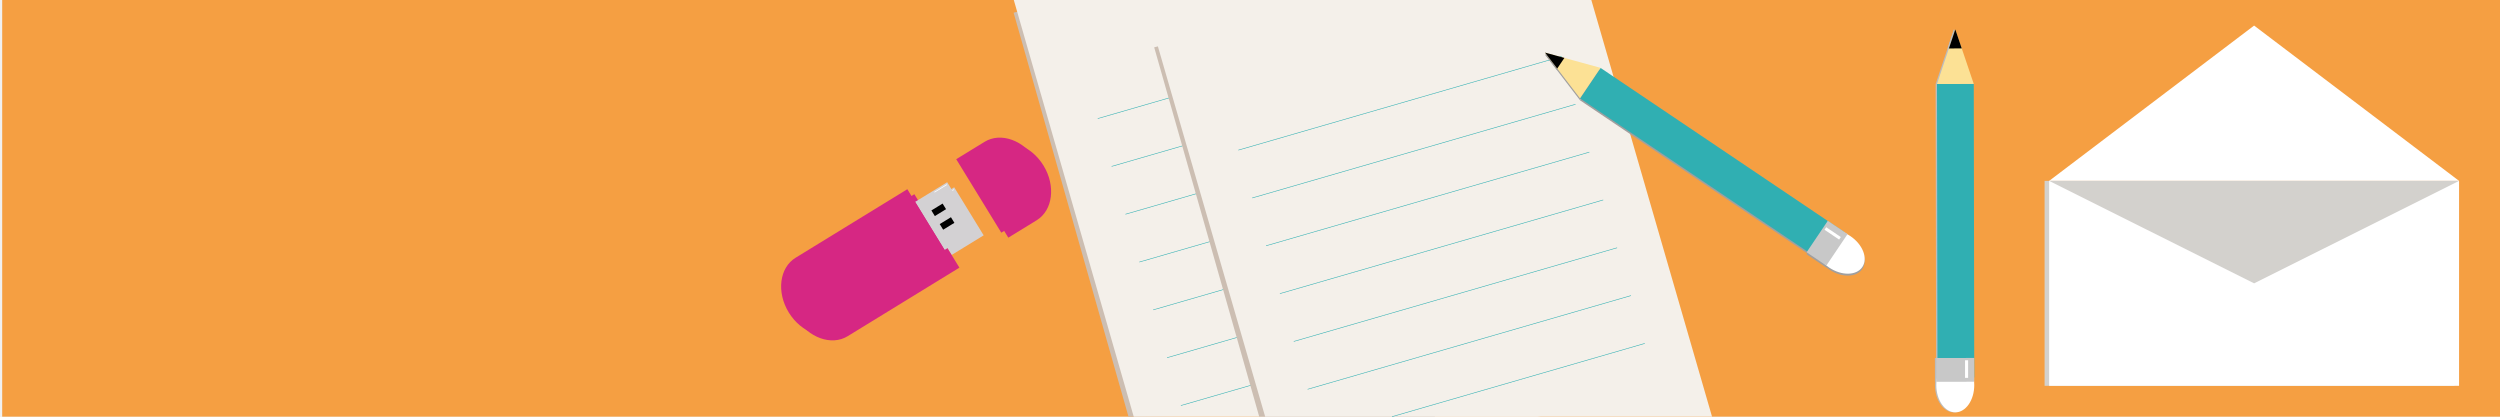
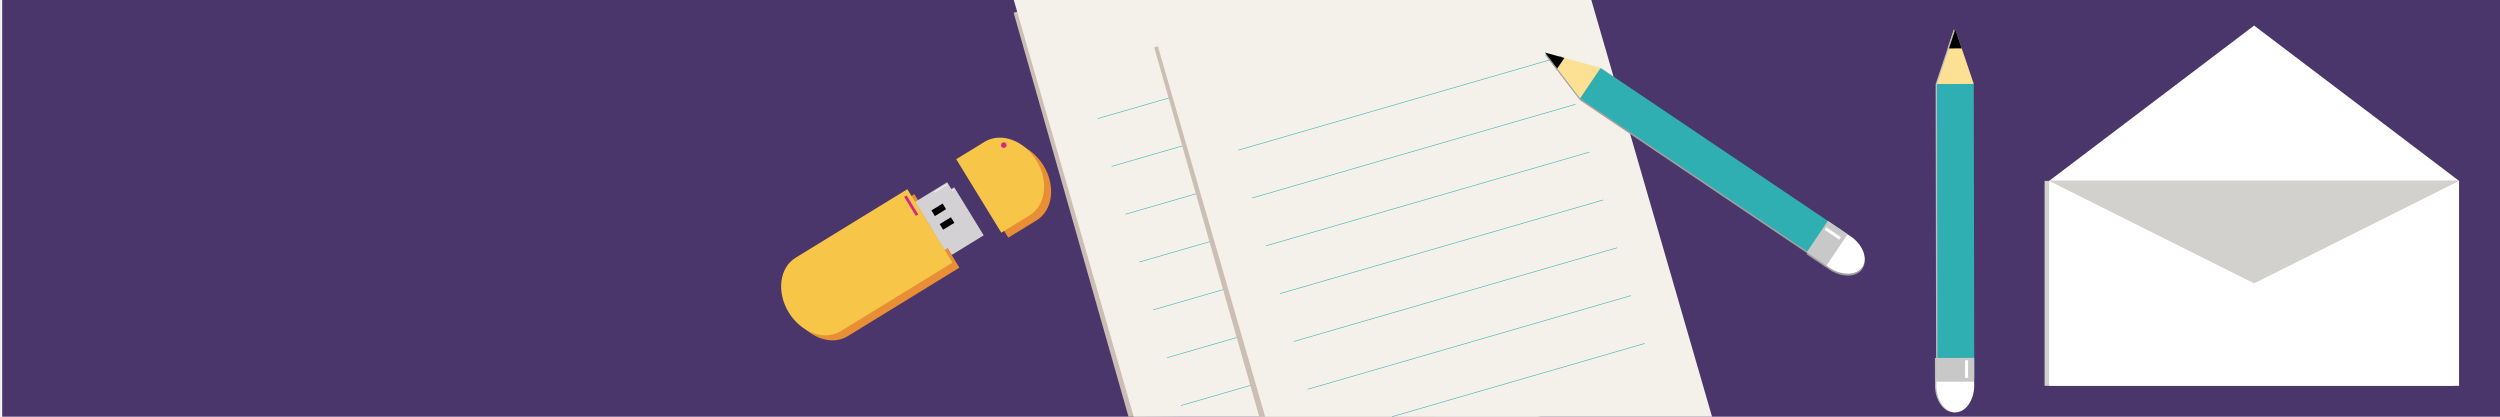
<svg xmlns="http://www.w3.org/2000/svg" version="1.1" id="Capa_1" x="0px" y="0px" width="1140px" height="190px" viewBox="0 0 1140 190" enable-background="new 0 0 1140 190" xml:space="preserve">
-   <rect x="1" fill="#F59F42" width="1140" height="190" />
+   <rect x="1" fill="#4A366B" width="1140" height="190" />
  <polygon fill="#CCBEB2" points="514.589,189.996 462.211,5.799 482.604,0 541.79,6.771 594.345,189 " />
  <g>
    <polygon fill="#F4F0EA" points="719.702,186.363 701.075,190 516.981,189.998 462.292,0 665.025,0  " />
    <line fill="none" stroke="#30AFB2" stroke-width="0.25" stroke-miterlimit="10" x1="500.573" y1="54.066" x2="648.021" y2="11.348" />
-     <line fill="none" stroke="#30AFB2" stroke-width="0.25" stroke-miterlimit="10" x1="513.211" y1="97.687" x2="660.657" y2="54.968" />
+     <line fill="none" stroke="#30AFB2" stroke-width="0.25" stroke-miterlimit="10" x1="513.211" y1="97.688" x2="660.657" y2="54.968" />
    <line fill="none" stroke="#30AFB2" stroke-width="0.25" stroke-miterlimit="10" x1="519.53" y1="119.497" x2="666.977" y2="76.777" />
    <line fill="none" stroke="#30AFB2" stroke-width="0.25" stroke-miterlimit="10" x1="525.847" y1="141.305" x2="673.295" y2="98.588" />
    <line fill="none" stroke="#30AFB2" stroke-width="0.25" stroke-miterlimit="10" x1="532.168" y1="163.115" x2="679.614" y2="120.398" />
    <line fill="none" stroke="#30AFB2" stroke-width="0.25" stroke-miterlimit="10" x1="538.484" y1="184.926" x2="685.933" y2="142.206" />
    <line fill="none" stroke="#30AFB2" stroke-width="0.25" stroke-miterlimit="10" x1="506.893" y1="75.876" x2="654.339" y2="33.158" />
  </g>
-   <polygon fill="#CCBEB2" points="574.202,189.995 526.313,21.585 599.603,0.744 654.339,189.995 " />
+   <polygon fill="#CCBEB2" points="574.202,189.995 526.313,21.585 599.604,0.744 654.339,189.995 " />
  <g>
    <polygon fill="#F4F0EA" points="576.917,190.007 526.395,15.62 580.308,0 725.645,0 780.69,189.997  " />
    <line fill="none" stroke="#30AFB2" stroke-width="0.25" stroke-miterlimit="10" x1="564.678" y1="68.457" x2="712.123" y2="25.739" />
    <line fill="none" stroke="#30AFB2" stroke-width="0.25" stroke-miterlimit="10" x1="577.313" y1="112.076" x2="724.761" y2="69.358" />
    <line fill="none" stroke="#30AFB2" stroke-width="0.25" stroke-miterlimit="10" x1="583.633" y1="133.889" x2="731.079" y2="91.169" />
-     <line fill="none" stroke="#30AFB2" stroke-width="0.25" stroke-miterlimit="10" x1="589.951" y1="155.696" x2="737.397" y2="112.979" />
+     <line fill="none" stroke="#30AFB2" stroke-width="0.25" stroke-miterlimit="10" x1="589.951" y1="155.695" x2="737.396" y2="112.979" />
    <line fill="none" stroke="#30AFB2" stroke-width="0.25" stroke-miterlimit="10" x1="596.271" y1="177.507" x2="743.717" y2="134.79" />
    <line fill="none" stroke="#30AFB2" stroke-width="0.25" stroke-miterlimit="10" x1="634.765" y1="189.995" x2="750.035" y2="156.598" />
    <line fill="none" stroke="#30AFB2" stroke-width="0.25" stroke-miterlimit="10" x1="570.997" y1="90.27" x2="718.441" y2="47.551" />
  </g>
  <g>
-     <path fill="#A09F9F" d="M843.754,108.529c5.686,3.827,8.131,10.144,5.462,14.109c-2.669,3.963-9.441,4.069-15.129,0.238   c-5.684-3.828-8.129-10.144-5.46-14.106C831.296,104.805,838.067,104.698,843.754,108.529z" />
-     <rect x="772.288" y="9.229" transform="matrix(0.5586 -0.8294 0.8294 0.5586 281.3947 681.1008)" fill="#A09F9F" width="16.764" height="133.838" />
-     <rect x="824.474" y="106.374" transform="matrix(0.5585 -0.8295 0.8295 0.5585 275.0699 740.4269)" fill="#A09F9F" width="17.306" height="10.851" />
-     <rect x="835.032" y="103.316" transform="matrix(0.5582 -0.8297 0.8297 0.5582 280.136 740.7989)" fill="#A09F9F" width="1.396" height="8.032" />
+     <path fill="#A09F9F" d="M843.754,108.529c5.687,3.826,8.131,10.144,5.462,14.109c-2.669,3.963-9.44,4.068-15.129,0.237   c-5.684-3.828-8.129-10.144-5.46-14.106C831.296,104.805,838.067,104.698,843.754,108.529z" />
+     <rect x="772.252" y="9.232" transform="matrix(-0.5586 0.8294 -0.8294 -0.5586 1279.862 -528.797)" fill="#A09F9F" width="16.764" height="133.834" />
+     <rect x="824.456" y="106.363" transform="matrix(-0.5585 0.8295 -0.8295 -0.5585 1391.146 -516.8305)" fill="#A09F9F" width="17.306" height="10.851" />
+     <rect x="834.995" y="103.29" transform="matrix(-0.5579 0.8299 -0.8299 -0.5579 1390.999 -526.3609)" fill="#A09F9F" width="1.397" height="8.033" />
    <polygon fill="#A09F9F" points="720.483,45.718 704.52,24.858 729.851,31.813  " />
    <polygon fill="#A09F9F" points="704.52,24.858 710.091,32.14 713.361,27.284  " />
  </g>
  <g>
-     <path fill="#FFFFFF" d="M843.754,107.651c5.686,3.829,8.131,10.146,5.462,14.109c-2.669,3.963-9.441,4.071-15.129,0.24   c-5.684-3.83-8.129-10.144-5.46-14.108C831.296,103.927,838.067,103.822,843.754,107.651z" />
-     <rect x="772.288" y="8.35" transform="matrix(0.5586 -0.8294 0.8294 0.5586 282.162 680.7458)" fill="#30AFB2" width="16.766" height="133.839" />
-     <rect x="824.475" y="105.497" transform="matrix(0.5586 -0.8295 0.8295 0.5586 275.7576 740.0046)" fill="#C8C8C8" width="17.305" height="10.851" />
-     <rect x="835.032" y="102.439" transform="matrix(0.5582 -0.8297 0.8297 0.5582 280.8635 740.4115)" fill="#FFFFFF" width="1.396" height="8.033" />
+     <path fill="#FFFFFF" d="M843.754,107.65c5.687,3.83,8.131,10.146,5.462,14.109s-9.44,4.071-15.129,0.24   c-5.684-3.83-8.129-10.145-5.46-14.107C831.296,103.927,838.067,103.822,843.754,107.65z" />
+     <rect x="772.29" y="8.385" transform="matrix(-0.5586 0.8294 -0.8294 -0.5586 1279.249 -530.1255)" fill="#30AFB2" width="16.766" height="133.834" />
+     <rect x="824.5" y="105.461" transform="matrix(-0.5585 0.8295 -0.8295 -0.5585 1390.487 -518.2542)" fill="#C8C8C8" width="17.306" height="10.852" />
+     <rect x="834.996" y="102.414" transform="matrix(-0.5582 0.8297 -0.8297 -0.5582 1390.52 -527.5098)" fill="#FFFFFF" width="1.396" height="8.033" />
    <polygon fill="#FCE195" points="720.483,44.84 704.52,23.981 729.851,30.936  " />
    <polygon points="704.52,23.981 710.091,31.263 713.361,26.407  " />
  </g>
  <g>
-     <path fill="#BCBCBC" d="M899.638,175.608c0.008,6.853-3.854,12.415-8.633,12.428c-4.777,0.006-8.66-5.547-8.67-12.403   c-0.01-6.852,3.852-12.415,8.631-12.423C895.747,163.199,899.625,168.752,899.638,175.608z" />
-     <rect x="882.759" y="38.29" transform="matrix(1 -0.0017 0.0017 1 -0.1765 1.5056)" fill="#BCBCBC" width="16.764" height="133.837" />
-     <rect x="882.323" y="163.208" transform="matrix(1 -0.0016 0.0016 1 -0.2748 1.4584)" fill="#BCBCBC" width="17.305" height="10.853" />
-     <rect x="895.437" y="164.274" fill="#BCBCBC" width="1.396" height="8.033" />
+     <path fill="#BCBCBC" d="M899.638,175.607c0.009,6.854-3.854,12.416-8.633,12.429c-4.776,0.006-8.66-5.547-8.67-12.403   c-0.01-6.852,3.853-12.415,8.631-12.423C895.747,163.199,899.625,168.752,899.638,175.607z" />
+     <rect x="882.761" y="38.281" transform="matrix(-1 0.0017 -0.0017 -1 1782.463 208.8928)" fill="#BCBCBC" width="16.764" height="133.837" />
+     <rect x="882.318" y="163.241" transform="matrix(-1 0.0016 -0.0016 -1 1782.216 335.8765)" fill="#BCBCBC" width="17.305" height="10.854" />
+     <rect x="895.438" y="164.273" fill="#BCBCBC" width="1.396" height="8.033" />
    <polygon fill="#BCBCBC" points="882.65,38.305 890.994,13.397 899.416,38.279  " />
    <polygon fill="#BCBCBC" points="890.994,13.397 888.08,22.09 893.934,22.08  " />
  </g>
  <g>
-     <path fill="#FFFFFF" d="M900.262,175.608c0.008,6.853-3.854,12.415-8.633,12.428c-4.777,0.006-8.659-5.547-8.67-12.403   c-0.01-6.852,3.853-12.415,8.631-12.423C896.371,163.199,900.249,168.752,900.262,175.608z" />
-     <rect x="883.383" y="38.29" transform="matrix(1 -0.0017 0.0017 1 -0.1765 1.5066)" fill="#30AFB2" width="16.765" height="133.837" />
-     <rect x="882.947" y="163.208" transform="matrix(1 -0.0016 0.0016 1 -0.2748 1.4594)" fill="#C8C8C8" width="17.305" height="10.853" />
-     <rect x="896.061" y="164.274" fill="#FFFFFF" width="1.396" height="8.033" />
+     <path fill="#FFFFFF" d="M900.262,175.607c0.008,6.854-3.854,12.416-8.633,12.429c-4.777,0.006-8.659-5.547-8.67-12.403   c-0.01-6.852,3.854-12.415,8.631-12.423C896.371,163.199,900.249,168.752,900.262,175.607z" />
+     <rect x="883.385" y="38.281" transform="matrix(-1 0.0017 -0.0017 -1 1783.711 208.892)" fill="#30AFB2" width="16.766" height="133.837" />
+     <rect x="882.942" y="163.241" transform="matrix(-1 0.0016 -0.0016 -1 1783.464 335.8755)" fill="#C8C8C8" width="17.305" height="10.854" />
+     <rect x="896.061" y="164.273" fill="#FFFFFF" width="1.396" height="8.033" />
    <polygon fill="#FCE195" points="883.274,38.305 891.618,13.397 900.04,38.279  " />
    <polygon points="891.618,13.397 888.704,22.09 894.558,22.08  " />
  </g>
-   <rect x="932.333" y="82.48" fill="#D3D1CD" width="186.923" height="93.449" />
-   <rect x="934.41" y="82.48" fill="#FFFFFF" width="186.923" height="93.449" />
+   <rect x="932.333" y="82.48" fill="#D3D1CD" width="186.923" height="93.45" />
+   <rect x="934.41" y="82.48" fill="#FFFFFF" width="186.923" height="93.45" />
  <polygon fill="#FFFFFF" points="934.41,82.48 1027.871,11.662 1121.333,82.48 " />
  <polygon fill="#D3D1CD" points="934.41,82.48 1027.871,129.205 1121.333,82.48 " />
  <g>
-     <rect x="425.951" y="87.968" transform="matrix(0.8525 -0.5227 0.5227 0.8525 11.3951 242.0179)" fill="#D3D1D3" width="17.148" height="25.701" />
-     <path fill="#D62783" d="M437.487,122.05c-18.662,11.451-50.943,31.252-50.943,31.252c-7.398,4.538-17.989,0.72-23.665-8.532   c-5.677-9.254-4.283-20.429,3.118-24.968c0,0,32.278-19.803,50.943-31.25" />
-     <path fill="#D62783" d="M439.237,74.874c7.588-4.655,12.928-7.928,12.928-7.928c7.394-4.537,17.986-0.715,23.663,8.539   c5.674,9.251,4.278,20.424-3.116,24.96c0,0-5.337,3.275-12.925,7.932" />
-     <rect x="428.255" y="96.454" transform="matrix(0.8522 -0.5233 0.5233 0.8522 12.4969 240.1458)" width="6.004" height="3.005" />
-     <rect x="432.069" y="102.67" transform="matrix(0.8526 -0.5225 0.5225 0.8526 9.6856 242.6819)" width="5.999" height="3.001" />
-     <rect x="428.808" y="88.041" transform="matrix(0.8524 -0.5229 0.5229 0.8524 17.6604 238.9699)" fill="#FFFFFF" width="6.673" height="0.321" />
-     <path fill="#D62783" d="M462.021,67.793c0.374,0.604,0.18,1.395-0.425,1.763c-0.6,0.369-1.394,0.183-1.762-0.421   c-0.371-0.603-0.18-1.395,0.423-1.764C460.858,67.003,461.652,67.188,462.021,67.793z" />
-     <rect x="418.07" y="90.997" transform="matrix(0.8524 -0.523 0.523 0.8524 11.5825 233.1501)" fill="#D62783" width="1.287" height="10.129" />
+     <rect x="425.951" y="87.989" transform="matrix(-0.8525 0.5227 -0.5227 -0.8525 857.6742 -40.32)" fill="#D3D1D3" width="17.148" height="25.7" />
+     <path fill="#E88F36" d="M437.487,122.05c-18.662,11.451-50.943,31.252-50.943,31.252c-7.398,4.538-17.989,0.72-23.665-8.532   c-5.677-9.254-4.283-20.429,3.118-24.968c0,0,32.278-19.803,50.943-31.25" />
+     <path fill="#E88F36" d="M439.237,74.874c7.588-4.655,12.928-7.928,12.928-7.928c7.394-4.537,17.986-0.715,23.663,8.539   c5.674,9.251,4.278,20.424-3.116,24.96c0,0-5.337,3.275-12.925,7.932" />
+     <rect x="428.272" y="96.445" transform="matrix(-0.8522 0.5233 -0.5233 -0.8522 850.0474 -44.2515)" width="6.005" height="3.005" />
+     <rect x="432.055" y="102.674" transform="matrix(-0.8526 0.5226 -0.5226 -0.8526 860.4154 -34.3618)" width="5.999" height="3.001" />
+     <rect x="428.804" y="88.024" transform="matrix(-0.8524 0.5229 -0.5229 -0.8524 846.6137 -62.5965)" fill="#FFFFFF" width="6.673" height="0.321" />
+     <path fill="#D62783" d="M462.021,67.793c0.373,0.604,0.18,1.395-0.426,1.763c-0.6,0.369-1.394,0.183-1.762-0.421   c-0.371-0.603-0.18-1.395,0.423-1.764C460.858,67.003,461.652,67.188,462.021,67.793z" />
+     <rect x="418.091" y="90.981" transform="matrix(-0.8522 0.5232 -0.5232 -0.8522 825.8304 -41.1986)" fill="#D62783" width="1.287" height="10.13" />
  </g>
  <g>
-     <rect x="422.754" y="85.689" transform="matrix(0.8524 -0.5229 0.5229 0.8524 12.1349 240.0724)" fill="#D3D1D3" width="17.149" height="25.704" />
-     <path fill="#D62783" d="M434.291,119.774c-18.663,11.448-50.943,31.249-50.943,31.249c-7.399,4.541-17.989,0.723-23.666-8.529   c-5.676-9.254-4.28-20.432,3.118-24.968c0,0,32.281-19.803,50.943-31.25" />
-     <path fill="#D62783" d="M436.04,72.597c7.588-4.654,12.928-7.928,12.928-7.928c7.394-4.538,17.987-0.715,23.663,8.539   c5.674,9.251,4.28,20.425-3.115,24.96c0,0-5.338,3.273-12.926,7.93" />
-     <rect x="425.062" y="94.178" transform="matrix(0.8522 -0.5232 0.5232 0.8522 13.2029 238.099)" width="6" height="3.003" />
-     <rect x="428.874" y="100.394" transform="matrix(0.8526 -0.5225 0.5225 0.8526 10.4037 240.6775)" width="5.999" height="3.001" />
-     <rect x="425.612" y="85.763" transform="matrix(0.8524 -0.5229 0.5229 0.8524 18.3791 236.9629)" fill="#FFFFFF" width="6.673" height="0.322" />
-     <path fill="#D62783" d="M458.826,65.517c0.371,0.603,0.177,1.395-0.425,1.763c-0.603,0.369-1.396,0.183-1.765-0.421   c-0.368-0.604-0.179-1.395,0.425-1.765C457.661,64.727,458.455,64.912,458.826,65.517z" />
-     <rect x="414.875" y="88.72" transform="matrix(0.8527 -0.5224 0.5224 0.8527 12.2122 230.8818)" fill="#D62783" width="1.286" height="10.131" />
+     <rect x="422.751" y="85.675" transform="matrix(-0.8524 0.5229 -0.5229 -0.8524 850.5072 -43.0255)" fill="#D3D1D3" width="17.149" height="25.704" />
+     <path fill="#F7C548" d="M434.291,119.773c-18.663,11.449-50.943,31.25-50.943,31.25c-7.399,4.541-17.989,0.723-23.666-8.529   c-5.676-9.254-4.28-20.432,3.118-24.969c0,0,32.281-19.803,50.943-31.25" />
+     <path fill="#F7C548" d="M436.04,72.597c7.588-4.654,12.928-7.928,12.928-7.928c7.395-4.538,17.987-0.715,23.663,8.539   c5.674,9.251,4.28,20.425-3.115,24.96c0,0-5.338,3.273-12.926,7.93" />
+     <rect x="425.057" y="94.173" transform="matrix(-0.8522 0.5232 -0.5232 -0.8522 842.9098 -46.7465)" width="6" height="3.003" />
+     <rect x="428.86" y="100.398" transform="matrix(-0.8527 0.5225 -0.5225 -0.8527 853.3257 -36.8497)" width="5.998" height="3.001" />
+     <rect x="425.609" y="85.746" transform="matrix(-0.8524 0.5229 -0.5229 -0.8524 839.4906 -65.1753)" fill="#FFFFFF" width="6.673" height="0.322" />
+     <path fill="#D62783" d="M458.826,65.517c0.371,0.603,0.177,1.395-0.425,1.763c-0.604,0.369-1.396,0.183-1.766-0.421   c-0.368-0.604-0.179-1.395,0.425-1.765C457.661,64.727,458.455,64.912,458.826,65.517z" />
+     <rect x="414.875" y="88.721" transform="matrix(-0.8527 0.5224 -0.5224 -0.8527 818.8242 -43.3098)" fill="#D62783" width="1.286" height="10.131" />
  </g>
</svg>
